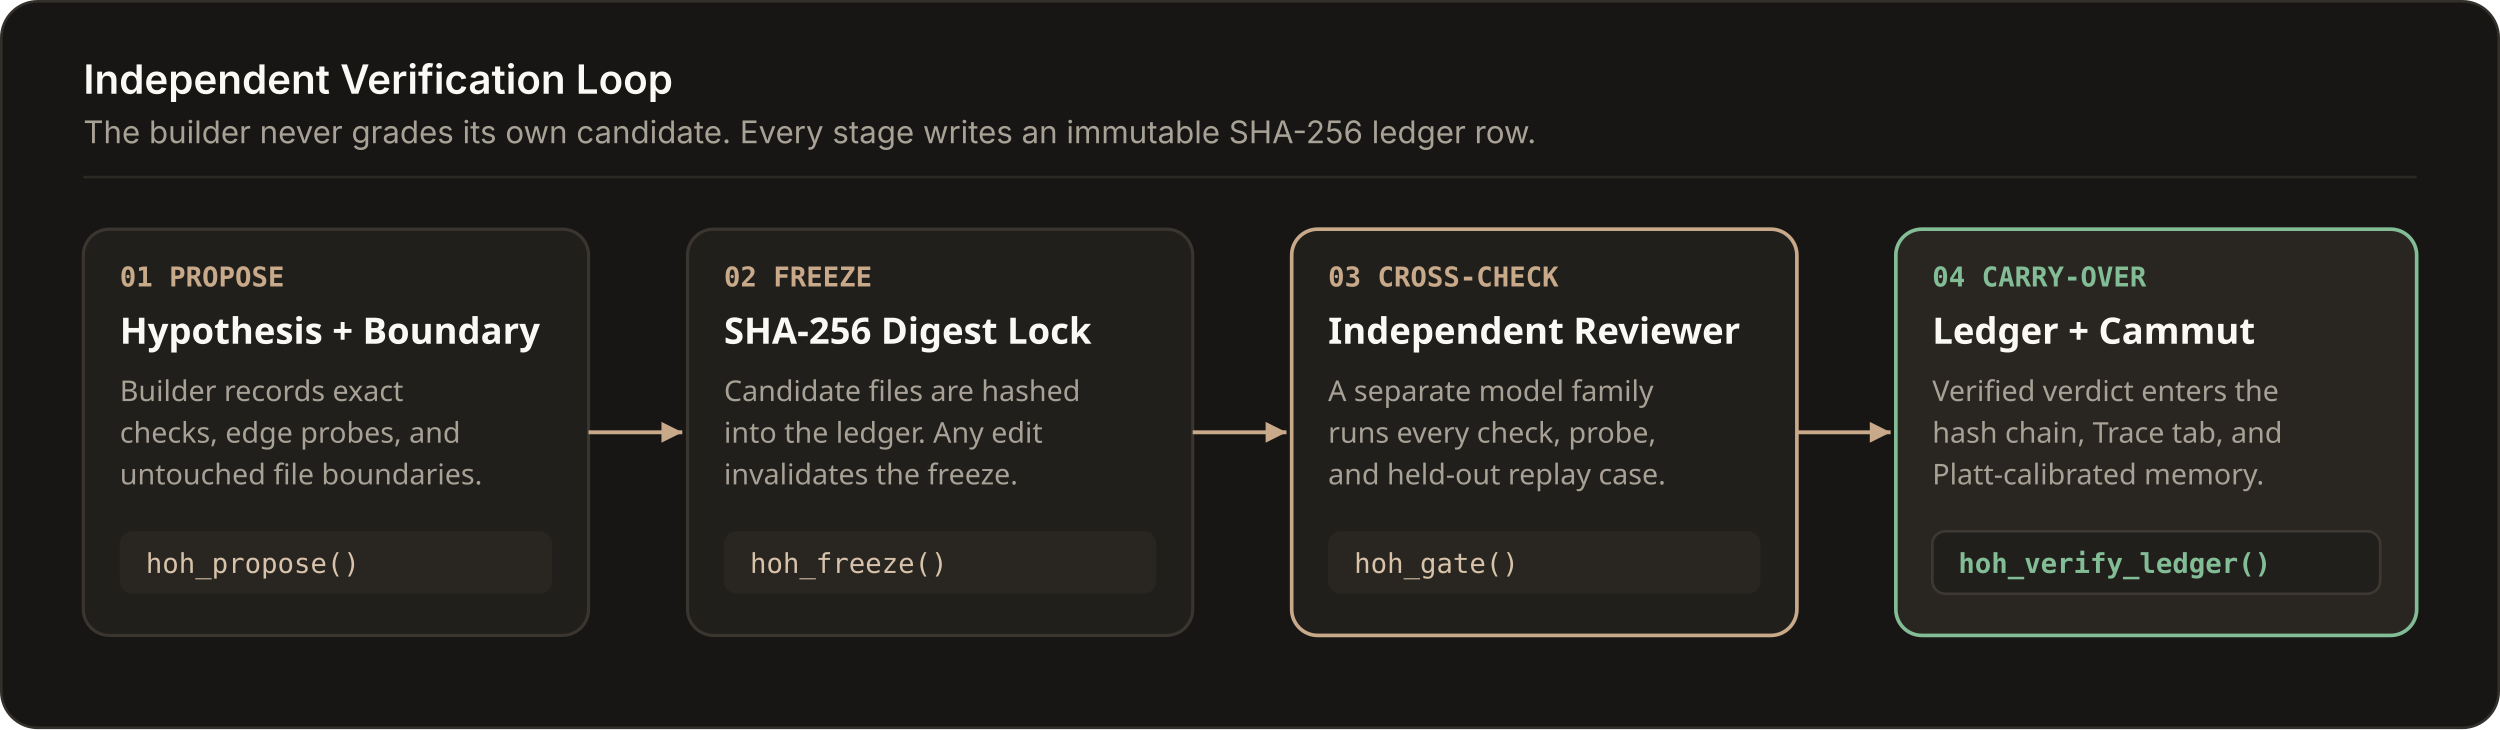
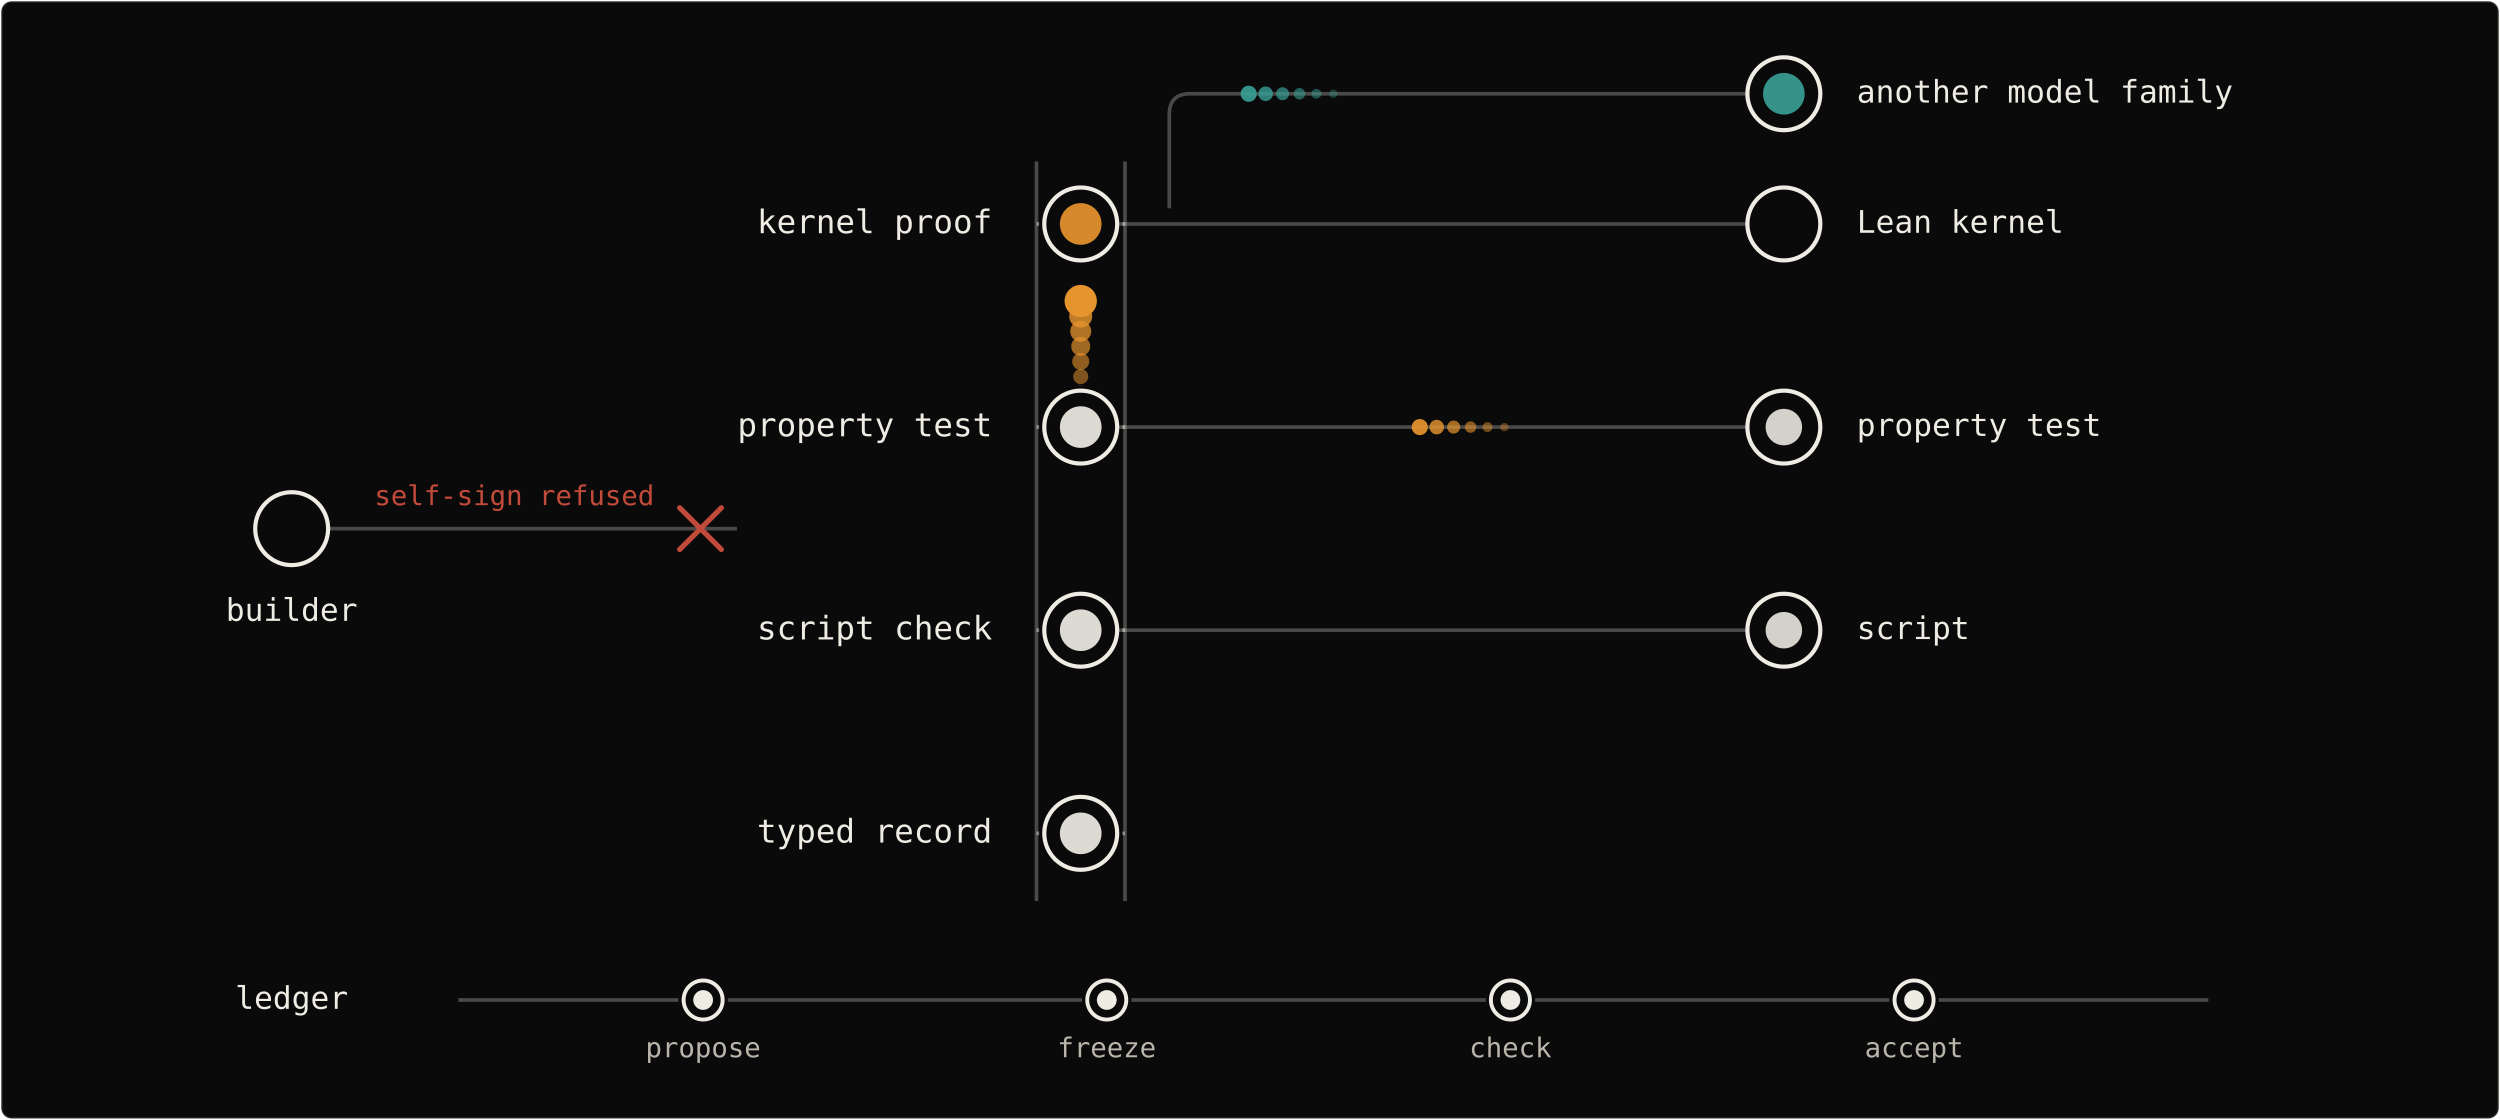
- <svg xmlns="http://www.w3.org/2000/svg" viewBox="0 0 960 280" width="960" height="280" role="img" aria-label="Arc Harness Independent Verification Loop (Dark)">
-   <rect x="0.5" y="0.5" width="959" height="279" rx="14" fill="#171614" stroke="#332f2a" stroke-width="1" />
-   <text x="32" y="36" fill="#faf9f6" font-family="Geist, system-ui, -apple-system, Segoe UI, sans-serif" font-size="15.5" font-weight="600">Independent Verification Loop</text>
-   <text x="32" y="55" fill="#a8a196" font-family="Geist, system-ui, -apple-system, Segoe UI, sans-serif" font-size="12">The builder never grades its own candidate. Every stage writes an immutable SHA-256 ledger row.</text>
-   <line x1="32" y1="68" x2="928" y2="68" stroke="#2c2924" stroke-width="1" />
-   <rect x="32" y="88" width="194" height="156" rx="10" fill="#211f1c" stroke="#3a352f" stroke-width="1.2" />
-   <text x="46" y="110" fill="#c8a98a" font-family="Geist Mono, ui-monospace, Consolas, monospace" font-size="10.5" font-weight="600">01  PROPOSE</text>
-   <text x="46" y="132" fill="#faf9f6" font-family="Geist, system-ui, sans-serif" font-size="14" font-weight="600">Hypothesis + Boundary</text>
-   <text x="46" y="154" fill="#a8a196" font-family="Geist, system-ui, sans-serif" font-size="11">Builder records exact</text>
-   <text x="46" y="170" fill="#a8a196" font-family="Geist, system-ui, sans-serif" font-size="11">checks, edge probes, and</text>
-   <text x="46" y="186" fill="#a8a196" font-family="Geist, system-ui, sans-serif" font-size="11">untouched file boundaries.</text>
-   <rect x="46" y="204" width="166" height="24" rx="5" fill="#292622" />
-   <text x="56" y="220" fill="#d8c3aa" font-family="Geist Mono, ui-monospace, Consolas, monospace" font-size="10.5">hoh_propose()</text>
-   <line x1="226" y1="166" x2="262" y2="166" stroke="#c8a98a" stroke-width="1.5" />
-   <polygon points="262,166 254,162 254,170" fill="#c8a98a" />
-   <rect x="264" y="88" width="194" height="156" rx="10" fill="#211f1c" stroke="#3a352f" stroke-width="1.2" />
-   <text x="278" y="110" fill="#c8a98a" font-family="Geist Mono, ui-monospace, Consolas, monospace" font-size="10.5" font-weight="600">02  FREEZE</text>
-   <text x="278" y="132" fill="#faf9f6" font-family="Geist, system-ui, sans-serif" font-size="14" font-weight="600">SHA-256 Digest Lock</text>
-   <text x="278" y="154" fill="#a8a196" font-family="Geist, system-ui, sans-serif" font-size="11">Candidate files are hashed</text>
-   <text x="278" y="170" fill="#a8a196" font-family="Geist, system-ui, sans-serif" font-size="11">into the ledger. Any edit</text>
-   <text x="278" y="186" fill="#a8a196" font-family="Geist, system-ui, sans-serif" font-size="11">invalidates the freeze.</text>
-   <rect x="278" y="204" width="166" height="24" rx="5" fill="#292622" />
-   <text x="288" y="220" fill="#d8c3aa" font-family="Geist Mono, ui-monospace, Consolas, monospace" font-size="10.5">hoh_freeze()</text>
-   <line x1="458" y1="166" x2="494" y2="166" stroke="#c8a98a" stroke-width="1.5" />
-   <polygon points="494,166 486,162 486,170" fill="#c8a98a" />
-   <rect x="496" y="88" width="194" height="156" rx="10" fill="#211f1c" stroke="#c8a98a" stroke-width="1.4" />
-   <text x="510" y="110" fill="#c8a98a" font-family="Geist Mono, ui-monospace, Consolas, monospace" font-size="10.5" font-weight="600">03  CROSS-CHECK</text>
-   <text x="510" y="132" fill="#faf9f6" font-family="Geist, system-ui, sans-serif" font-size="14" font-weight="600">Independent Reviewer</text>
-   <text x="510" y="154" fill="#a8a196" font-family="Geist, system-ui, sans-serif" font-size="11">A separate model family</text>
-   <text x="510" y="170" fill="#a8a196" font-family="Geist, system-ui, sans-serif" font-size="11">runs every check, probe,</text>
-   <text x="510" y="186" fill="#a8a196" font-family="Geist, system-ui, sans-serif" font-size="11">and held-out replay case.</text>
-   <rect x="510" y="204" width="166" height="24" rx="5" fill="#292622" />
-   <text x="520" y="220" fill="#d8c3aa" font-family="Geist Mono, ui-monospace, Consolas, monospace" font-size="10.5">hoh_gate()</text>
-   <line x1="690" y1="166" x2="726" y2="166" stroke="#c8a98a" stroke-width="1.5" />
-   <polygon points="726,166 718,162 718,170" fill="#c8a98a" />
-   <rect x="728" y="88" width="200" height="156" rx="10" fill="#292622" stroke="#82bd96" stroke-width="1.4" />
-   <text x="742" y="110" fill="#82bd96" font-family="Geist Mono, ui-monospace, Consolas, monospace" font-size="10.5" font-weight="600">04  CARRY-OVER</text>
-   <text x="742" y="132" fill="#faf9f6" font-family="Geist, system-ui, sans-serif" font-size="14" font-weight="600">Ledger + Cammut</text>
-   <text x="742" y="154" fill="#a8a196" font-family="Geist, system-ui, sans-serif" font-size="11">Verified verdict enters the</text>
-   <text x="742" y="170" fill="#a8a196" font-family="Geist, system-ui, sans-serif" font-size="11">hash chain, Trace tab, and</text>
-   <text x="742" y="186" fill="#a8a196" font-family="Geist, system-ui, sans-serif" font-size="11">Platt-calibrated memory.</text>
-   <rect x="742" y="204" width="172" height="24" rx="5" fill="#211f1c" stroke="#3d3831" />
-   <text x="752" y="220" fill="#82bd96" font-family="Geist Mono, ui-monospace, Consolas, monospace" font-size="10.5" font-weight="600">hoh_verify_ledger()</text>
+ <svg xmlns="http://www.w3.org/2000/svg" viewBox="0 0 960 430" width="960" height="430" role="img" aria-label="Arc Harness verification ladder">
+   <rect x="0.5" y="0.5" width="959" height="429" rx="4" fill="#0A0A0A" stroke="rgba(239,236,228,0.14)" stroke-width="1" />
+   <line x1="398.0" y1="346.0" x2="398.0" y2="62.0" stroke="rgba(239,236,228,0.28)" stroke-width="1.4" />
+   <line x1="432.0" y1="346.0" x2="432.0" y2="62.0" stroke="rgba(239,236,228,0.28)" stroke-width="1.4" />
+   <circle cx="415.0" cy="115.6" r="4.80" fill="#E6942E" fill-opacity="0.90" />
+   <circle cx="415.0" cy="121.4" r="4.42" fill="#E6942E" fill-opacity="0.83" />
+   <circle cx="415.0" cy="127.2" r="4.04" fill="#E6942E" fill-opacity="0.75" />
+   <circle cx="415.0" cy="133.0" r="3.66" fill="#E6942E" fill-opacity="0.68" />
+   <circle cx="415.0" cy="138.8" r="3.28" fill="#E6942E" fill-opacity="0.60" />
+   <circle cx="415.0" cy="144.6" r="2.90" fill="#E6942E" fill-opacity="0.53" />
+   <circle cx="415.0" cy="150.4" r="2.52" fill="#E6942E" fill-opacity="0.45" />
+   <circle cx="415.0" cy="156.2" r="2.14" fill="#E6942E" fill-opacity="0.38" />
+   <circle cx="415.0" cy="162.0" r="1.76" fill="#E6942E" fill-opacity="0.30" />
+   <circle cx="415.0" cy="167.8" r="1.38" fill="#E6942E" fill-opacity="0.23" />
+   <circle cx="415.0" cy="173.6" r="1.00" fill="#E6942E" fill-opacity="0.15" />
+   <circle cx="415.0" cy="115.6" r="6.2" fill="#E6942E" />
+   <line x1="398.0" y1="320.0" x2="432.0" y2="320.0" stroke="#EFECE4" stroke-opacity="0.45" stroke-width="1.4" />
+   <circle cx="415.0" cy="320.0" r="16.0" fill="#0A0A0A" />
+   <circle cx="415.0" cy="320.0" r="14.0" fill="#0A0A0A" stroke="#EFECE4" stroke-width="1.6" />
+   <circle cx="415.0" cy="320.0" r="8.0" fill="#EFECE4" fill-opacity="0.92" />
+   <text x="381.0" y="320.0" text-anchor="end" dominant-baseline="middle" font-family="ui-monospace, &quot;Cascadia Mono&quot;, &quot;SF Mono&quot;, Consolas, Menlo, monospace" font-size="12.5" fill="#EFECE4">typed record</text>
+   <line x1="398.0" y1="242.0" x2="432.0" y2="242.0" stroke="#EFECE4" stroke-opacity="0.45" stroke-width="1.4" />
+   <circle cx="415.0" cy="242.0" r="16.0" fill="#0A0A0A" />
+   <circle cx="415.0" cy="242.0" r="14.0" fill="#0A0A0A" stroke="#EFECE4" stroke-width="1.6" />
+   <circle cx="415.0" cy="242.0" r="8.0" fill="#EFECE4" fill-opacity="0.92" />
+   <text x="381.0" y="242.0" text-anchor="end" dominant-baseline="middle" font-family="ui-monospace, &quot;Cascadia Mono&quot;, &quot;SF Mono&quot;, Consolas, Menlo, monospace" font-size="12.5" fill="#EFECE4">script check</text>
+   <line x1="429.0" y1="242.0" x2="671.0" y2="242.0" stroke="rgba(239,236,228,0.28)" stroke-width="1.4" />
+   <circle cx="685.0" cy="242.0" r="14.0" fill="#0A0A0A" stroke="#EFECE4" stroke-width="1.6" />
+   <circle cx="685.0" cy="242.0" r="7.0" fill="#EFECE4" fill-opacity="0.88" />
+   <text x="713.0" y="242.0" text-anchor="start" dominant-baseline="middle" font-family="ui-monospace, &quot;Cascadia Mono&quot;, &quot;SF Mono&quot;, Consolas, Menlo, monospace" font-size="12" fill="#EFECE4">script</text>
+   <line x1="398.0" y1="164.0" x2="432.0" y2="164.0" stroke="#EFECE4" stroke-opacity="0.45" stroke-width="1.4" />
+   <circle cx="415.0" cy="164.0" r="16.0" fill="#0A0A0A" />
+   <circle cx="415.0" cy="164.0" r="14.0" fill="#0A0A0A" stroke="#EFECE4" stroke-width="1.6" />
+   <circle cx="415.0" cy="164.0" r="8.0" fill="#EFECE4" fill-opacity="0.92" />
+   <text x="381.0" y="164.0" text-anchor="end" dominant-baseline="middle" font-family="ui-monospace, &quot;Cascadia Mono&quot;, &quot;SF Mono&quot;, Consolas, Menlo, monospace" font-size="12.5" fill="#EFECE4">property test</text>
+   <line x1="429.0" y1="164.0" x2="671.0" y2="164.0" stroke="rgba(239,236,228,0.28)" stroke-width="1.4" />
+   <circle cx="685.0" cy="164.0" r="14.0" fill="#0A0A0A" stroke="#EFECE4" stroke-width="1.6" />
+   <circle cx="685.0" cy="164.0" r="7.0" fill="#EFECE4" fill-opacity="0.88" />
+   <text x="713.0" y="164.0" text-anchor="start" dominant-baseline="middle" font-family="ui-monospace, &quot;Cascadia Mono&quot;, &quot;SF Mono&quot;, Consolas, Menlo, monospace" font-size="12" fill="#EFECE4">property test</text>
+   <circle cx="545.2" cy="164.0" r="3.10" fill="#E6942E" fill-opacity="0.92" />
+   <circle cx="551.7" cy="164.0" r="2.80" fill="#E6942E" fill-opacity="0.81" />
+   <circle cx="558.2" cy="164.0" r="2.50" fill="#E6942E" fill-opacity="0.70" />
+   <circle cx="564.7" cy="164.0" r="2.20" fill="#E6942E" fill-opacity="0.59" />
+   <circle cx="571.2" cy="164.0" r="1.90" fill="#E6942E" fill-opacity="0.48" />
+   <circle cx="577.7" cy="164.0" r="1.60" fill="#E6942E" fill-opacity="0.37" />
+   <line x1="398.0" y1="86.0" x2="432.0" y2="86.0" stroke="#EFECE4" stroke-opacity="0.45" stroke-width="1.4" />
+   <circle cx="415.0" cy="86.0" r="16.0" fill="#0A0A0A" />
+   <circle cx="415.0" cy="86.0" r="14.0" fill="#0A0A0A" stroke="#EFECE4" stroke-width="1.6" />
+   <circle cx="415.0" cy="86.0" r="8.0" fill="#E6942E" fill-opacity="0.92" />
+   <text x="381.0" y="86.0" text-anchor="end" dominant-baseline="middle" font-family="ui-monospace, &quot;Cascadia Mono&quot;, &quot;SF Mono&quot;, Consolas, Menlo, monospace" font-size="12.5" fill="#EFECE4">kernel proof</text>
+   <line x1="429.0" y1="86.0" x2="671.0" y2="86.0" stroke="rgba(239,236,228,0.28)" stroke-width="1.4" />
+   <circle cx="685.0" cy="86.0" r="14.0" fill="#0A0A0A" stroke="#EFECE4" stroke-width="1.6" />
+   <text x="713.0" y="86.0" text-anchor="start" dominant-baseline="middle" font-family="ui-monospace, &quot;Cascadia Mono&quot;, &quot;SF Mono&quot;, Consolas, Menlo, monospace" font-size="12" fill="#EFECE4">Lean kernel</text>
+   <line x1="126.0" y1="203.0" x2="283.0" y2="203.0" stroke="rgba(239,236,228,0.28)" stroke-width="1.4" />
+   <circle cx="112.0" cy="203.0" r="14.0" fill="#0A0A0A" stroke="#EFECE4" stroke-width="1.6" />
+   <text x="112.0" y="235.0" text-anchor="middle" dominant-baseline="middle" font-family="ui-monospace, &quot;Cascadia Mono&quot;, &quot;SF Mono&quot;, Consolas, Menlo, monospace" font-size="12" fill="#EFECE4">builder</text>
+   <line x1="261.0" y1="195.0" x2="277.0" y2="211.0" stroke="#C24A3A" stroke-width="2" stroke-linecap="round" />
+   <line x1="261.0" y1="211.0" x2="277.0" y2="195.0" stroke="#C24A3A" stroke-width="2" stroke-linecap="round" />
+   <text x="197.5" y="191.0" text-anchor="middle" dominant-baseline="middle" font-family="ui-monospace, &quot;Cascadia Mono&quot;, &quot;SF Mono&quot;, Consolas, Menlo, monospace" font-size="10.5" fill="#C24A3A">self-sign refused</text>
+   <path d="M671.0,36.0 L457.0,36.0 Q449.0,36.0 449.0,44.0 L449.0,80.0" fill="none" stroke="rgba(239,236,228,0.28)" stroke-width="1.4" />
+   <circle cx="479.5" cy="36.0" r="3.10" fill="#389E94" fill-opacity="0.92" />
+   <circle cx="486.0" cy="36.0" r="2.80" fill="#389E94" fill-opacity="0.81" />
+   <circle cx="492.5" cy="36.0" r="2.50" fill="#389E94" fill-opacity="0.70" />
+   <circle cx="499.0" cy="36.0" r="2.20" fill="#389E94" fill-opacity="0.59" />
+   <circle cx="505.5" cy="36.0" r="1.90" fill="#389E94" fill-opacity="0.48" />
+   <circle cx="512.0" cy="36.0" r="1.60" fill="#389E94" fill-opacity="0.37" />
+   <circle cx="685.0" cy="36.0" r="14.0" fill="#0A0A0A" stroke="#EFECE4" stroke-width="1.6" />
+   <circle cx="685.0" cy="36.0" r="8.0" fill="#389E94" fill-opacity="0.92" />
+   <text x="713.0" y="36.0" text-anchor="start" dominant-baseline="middle" font-family="ui-monospace, &quot;Cascadia Mono&quot;, &quot;SF Mono&quot;, Consolas, Menlo, monospace" font-size="12" fill="#EFECE4">another model family</text>
+   <line x1="176" y1="384.0" x2="848" y2="384.0" stroke="rgba(239,236,228,0.28)" stroke-width="1.4" />
+   <text x="112" y="384.0" text-anchor="middle" dominant-baseline="middle" font-family="ui-monospace, &quot;Cascadia Mono&quot;, &quot;SF Mono&quot;, Consolas, Menlo, monospace" font-size="12" fill="#EFECE4">ledger</text>
+   <circle cx="270.0" cy="384.0" r="9.5" fill="#0A0A0A" />
+   <circle cx="270.0" cy="384.0" r="7.5" fill="#0A0A0A" stroke="#EFECE4" stroke-width="1.5" />
+   <circle cx="270.0" cy="384.0" r="3.8" fill="#EFECE4" />
+   <text x="270.0" y="403.0" text-anchor="middle" dominant-baseline="middle" font-family="ui-monospace, &quot;Cascadia Mono&quot;, &quot;SF Mono&quot;, Consolas, Menlo, monospace" font-size="10.5" fill="#B9B5AA">propose</text>
+   <circle cx="425.0" cy="384.0" r="9.5" fill="#0A0A0A" />
+   <circle cx="425.0" cy="384.0" r="7.5" fill="#0A0A0A" stroke="#EFECE4" stroke-width="1.5" />
+   <circle cx="425.0" cy="384.0" r="3.8" fill="#EFECE4" />
+   <text x="425.0" y="403.0" text-anchor="middle" dominant-baseline="middle" font-family="ui-monospace, &quot;Cascadia Mono&quot;, &quot;SF Mono&quot;, Consolas, Menlo, monospace" font-size="10.5" fill="#B9B5AA">freeze</text>
+   <circle cx="580.0" cy="384.0" r="9.5" fill="#0A0A0A" />
+   <circle cx="580.0" cy="384.0" r="7.5" fill="#0A0A0A" stroke="#EFECE4" stroke-width="1.5" />
+   <circle cx="580.0" cy="384.0" r="3.8" fill="#EFECE4" />
+   <text x="580.0" y="403.0" text-anchor="middle" dominant-baseline="middle" font-family="ui-monospace, &quot;Cascadia Mono&quot;, &quot;SF Mono&quot;, Consolas, Menlo, monospace" font-size="10.5" fill="#B9B5AA">check</text>
+   <circle cx="735.0" cy="384.0" r="9.5" fill="#0A0A0A" />
+   <circle cx="735.0" cy="384.0" r="7.5" fill="#0A0A0A" stroke="#EFECE4" stroke-width="1.5" />
+   <circle cx="735.0" cy="384.0" r="3.8" fill="#EFECE4" />
+   <text x="735.0" y="403.0" text-anchor="middle" dominant-baseline="middle" font-family="ui-monospace, &quot;Cascadia Mono&quot;, &quot;SF Mono&quot;, Consolas, Menlo, monospace" font-size="10.5" fill="#B9B5AA">accept</text>
</svg>
